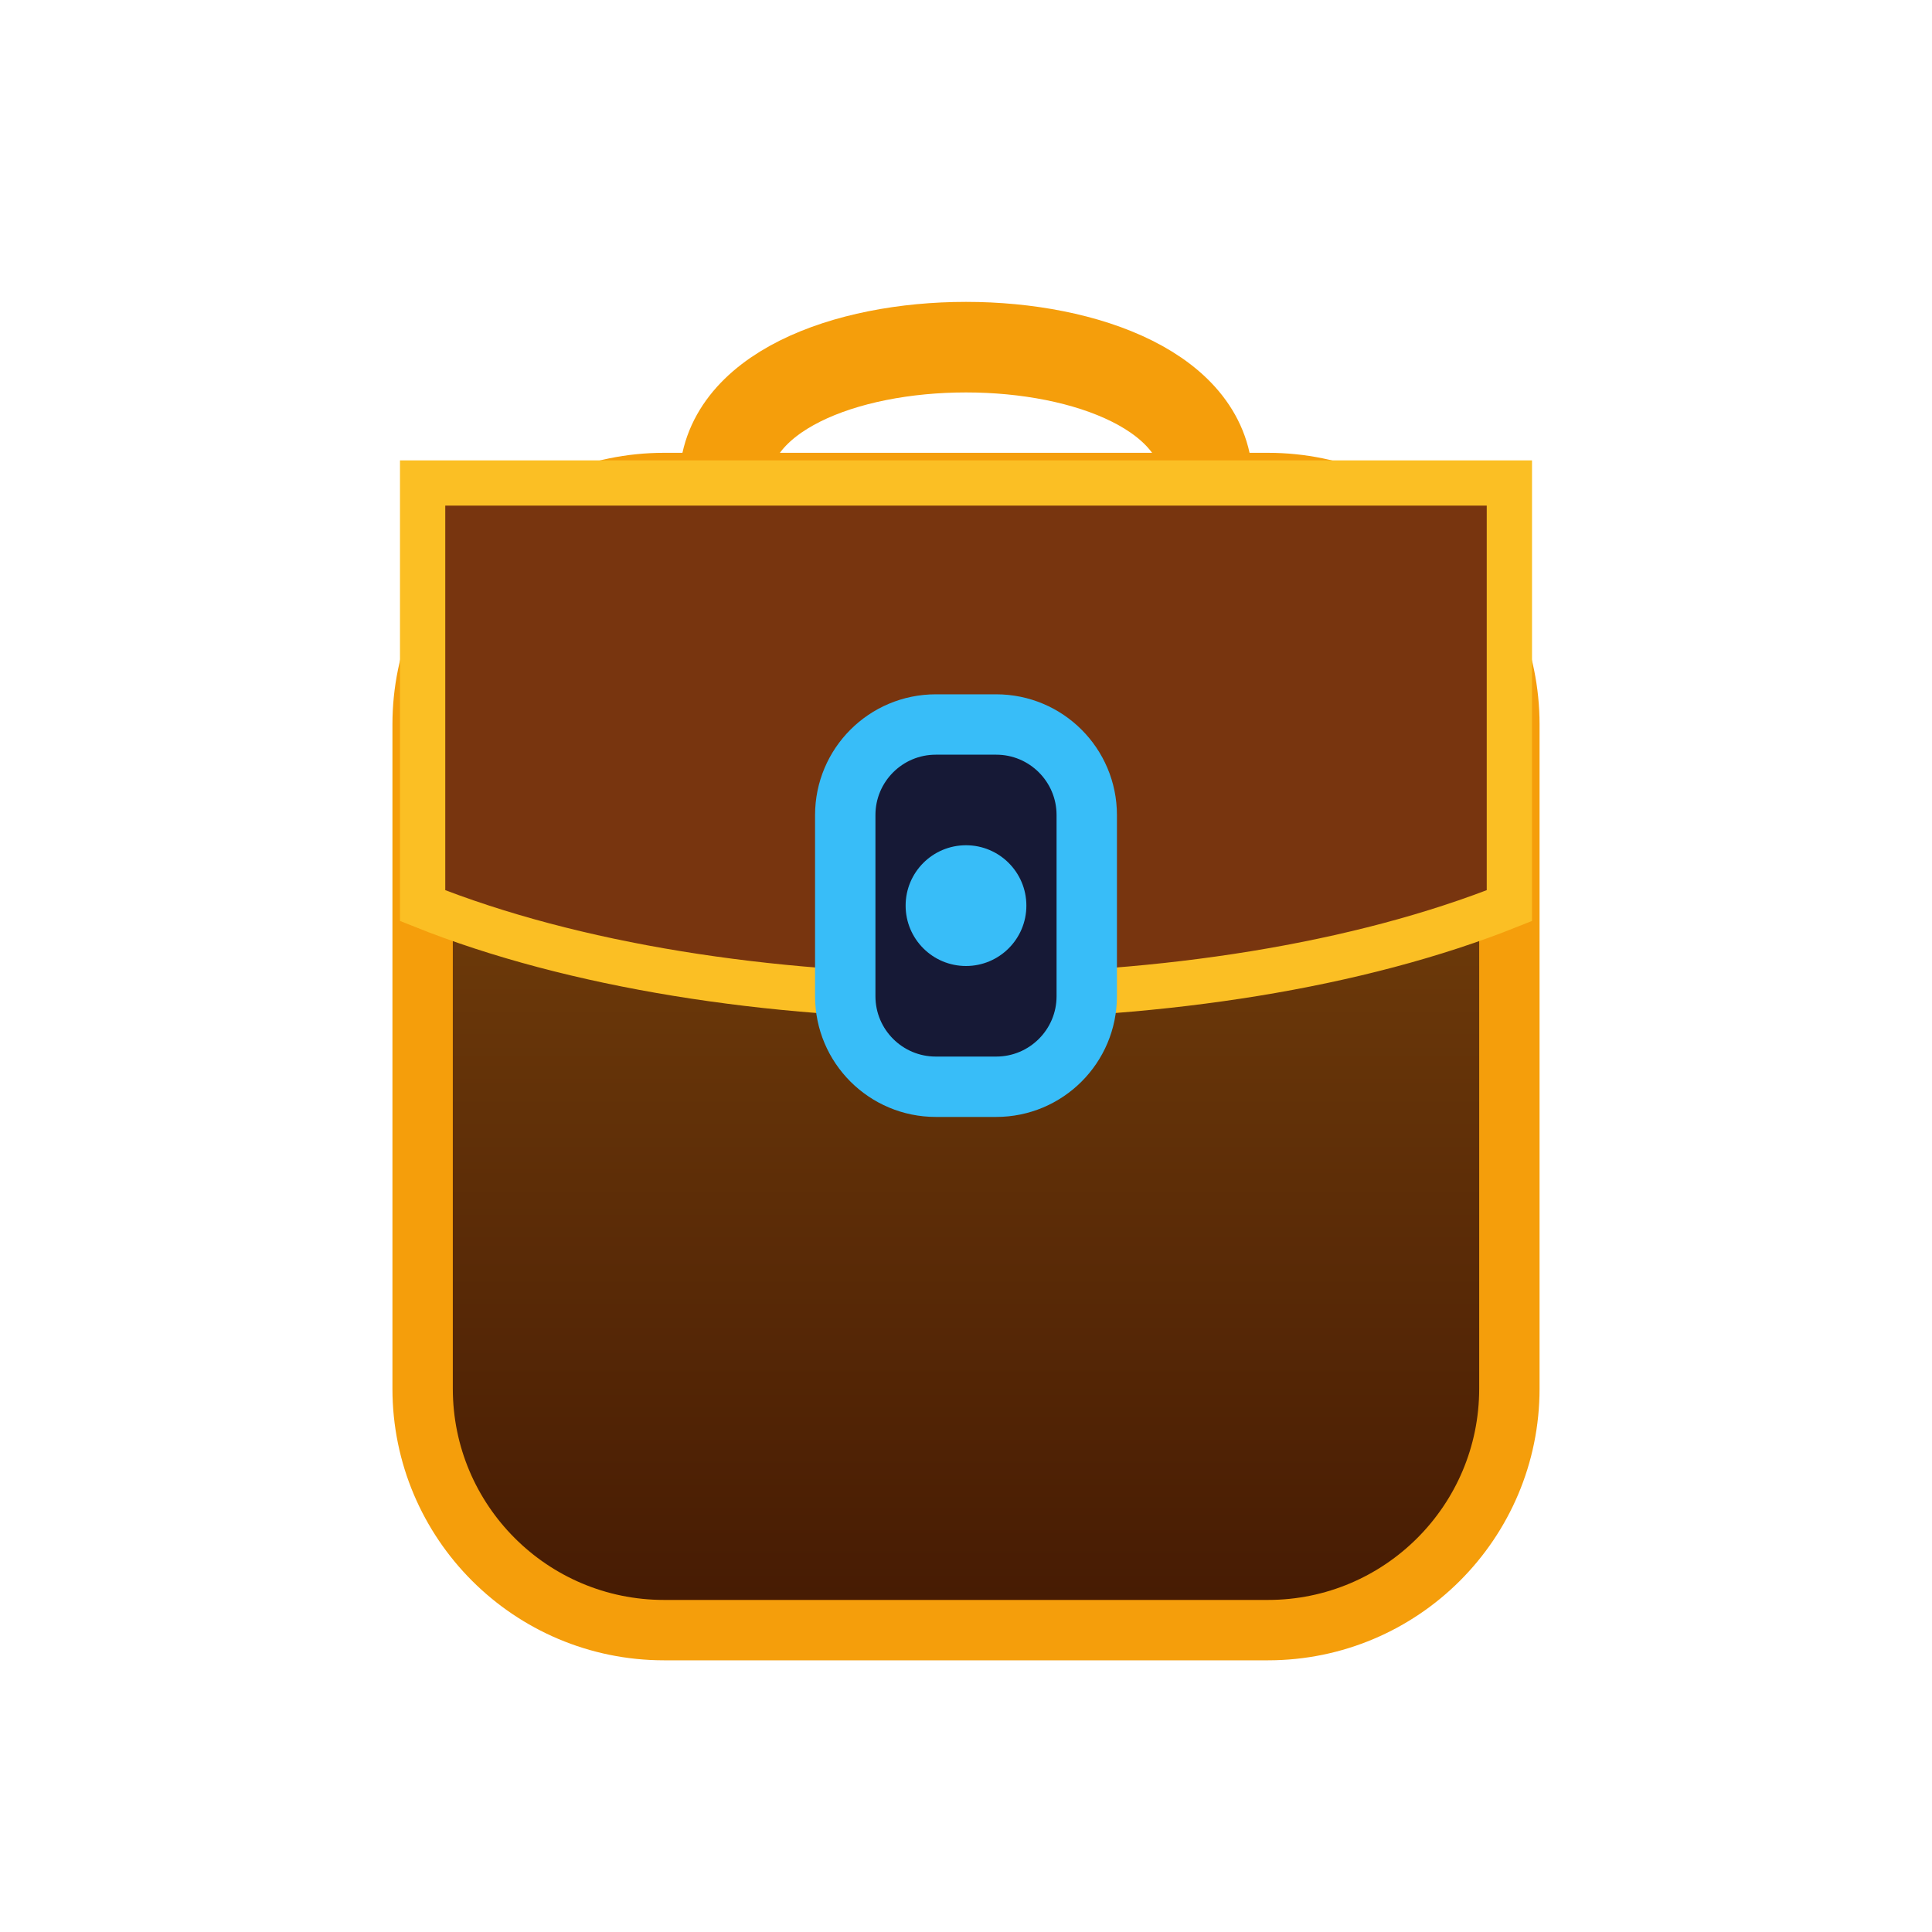
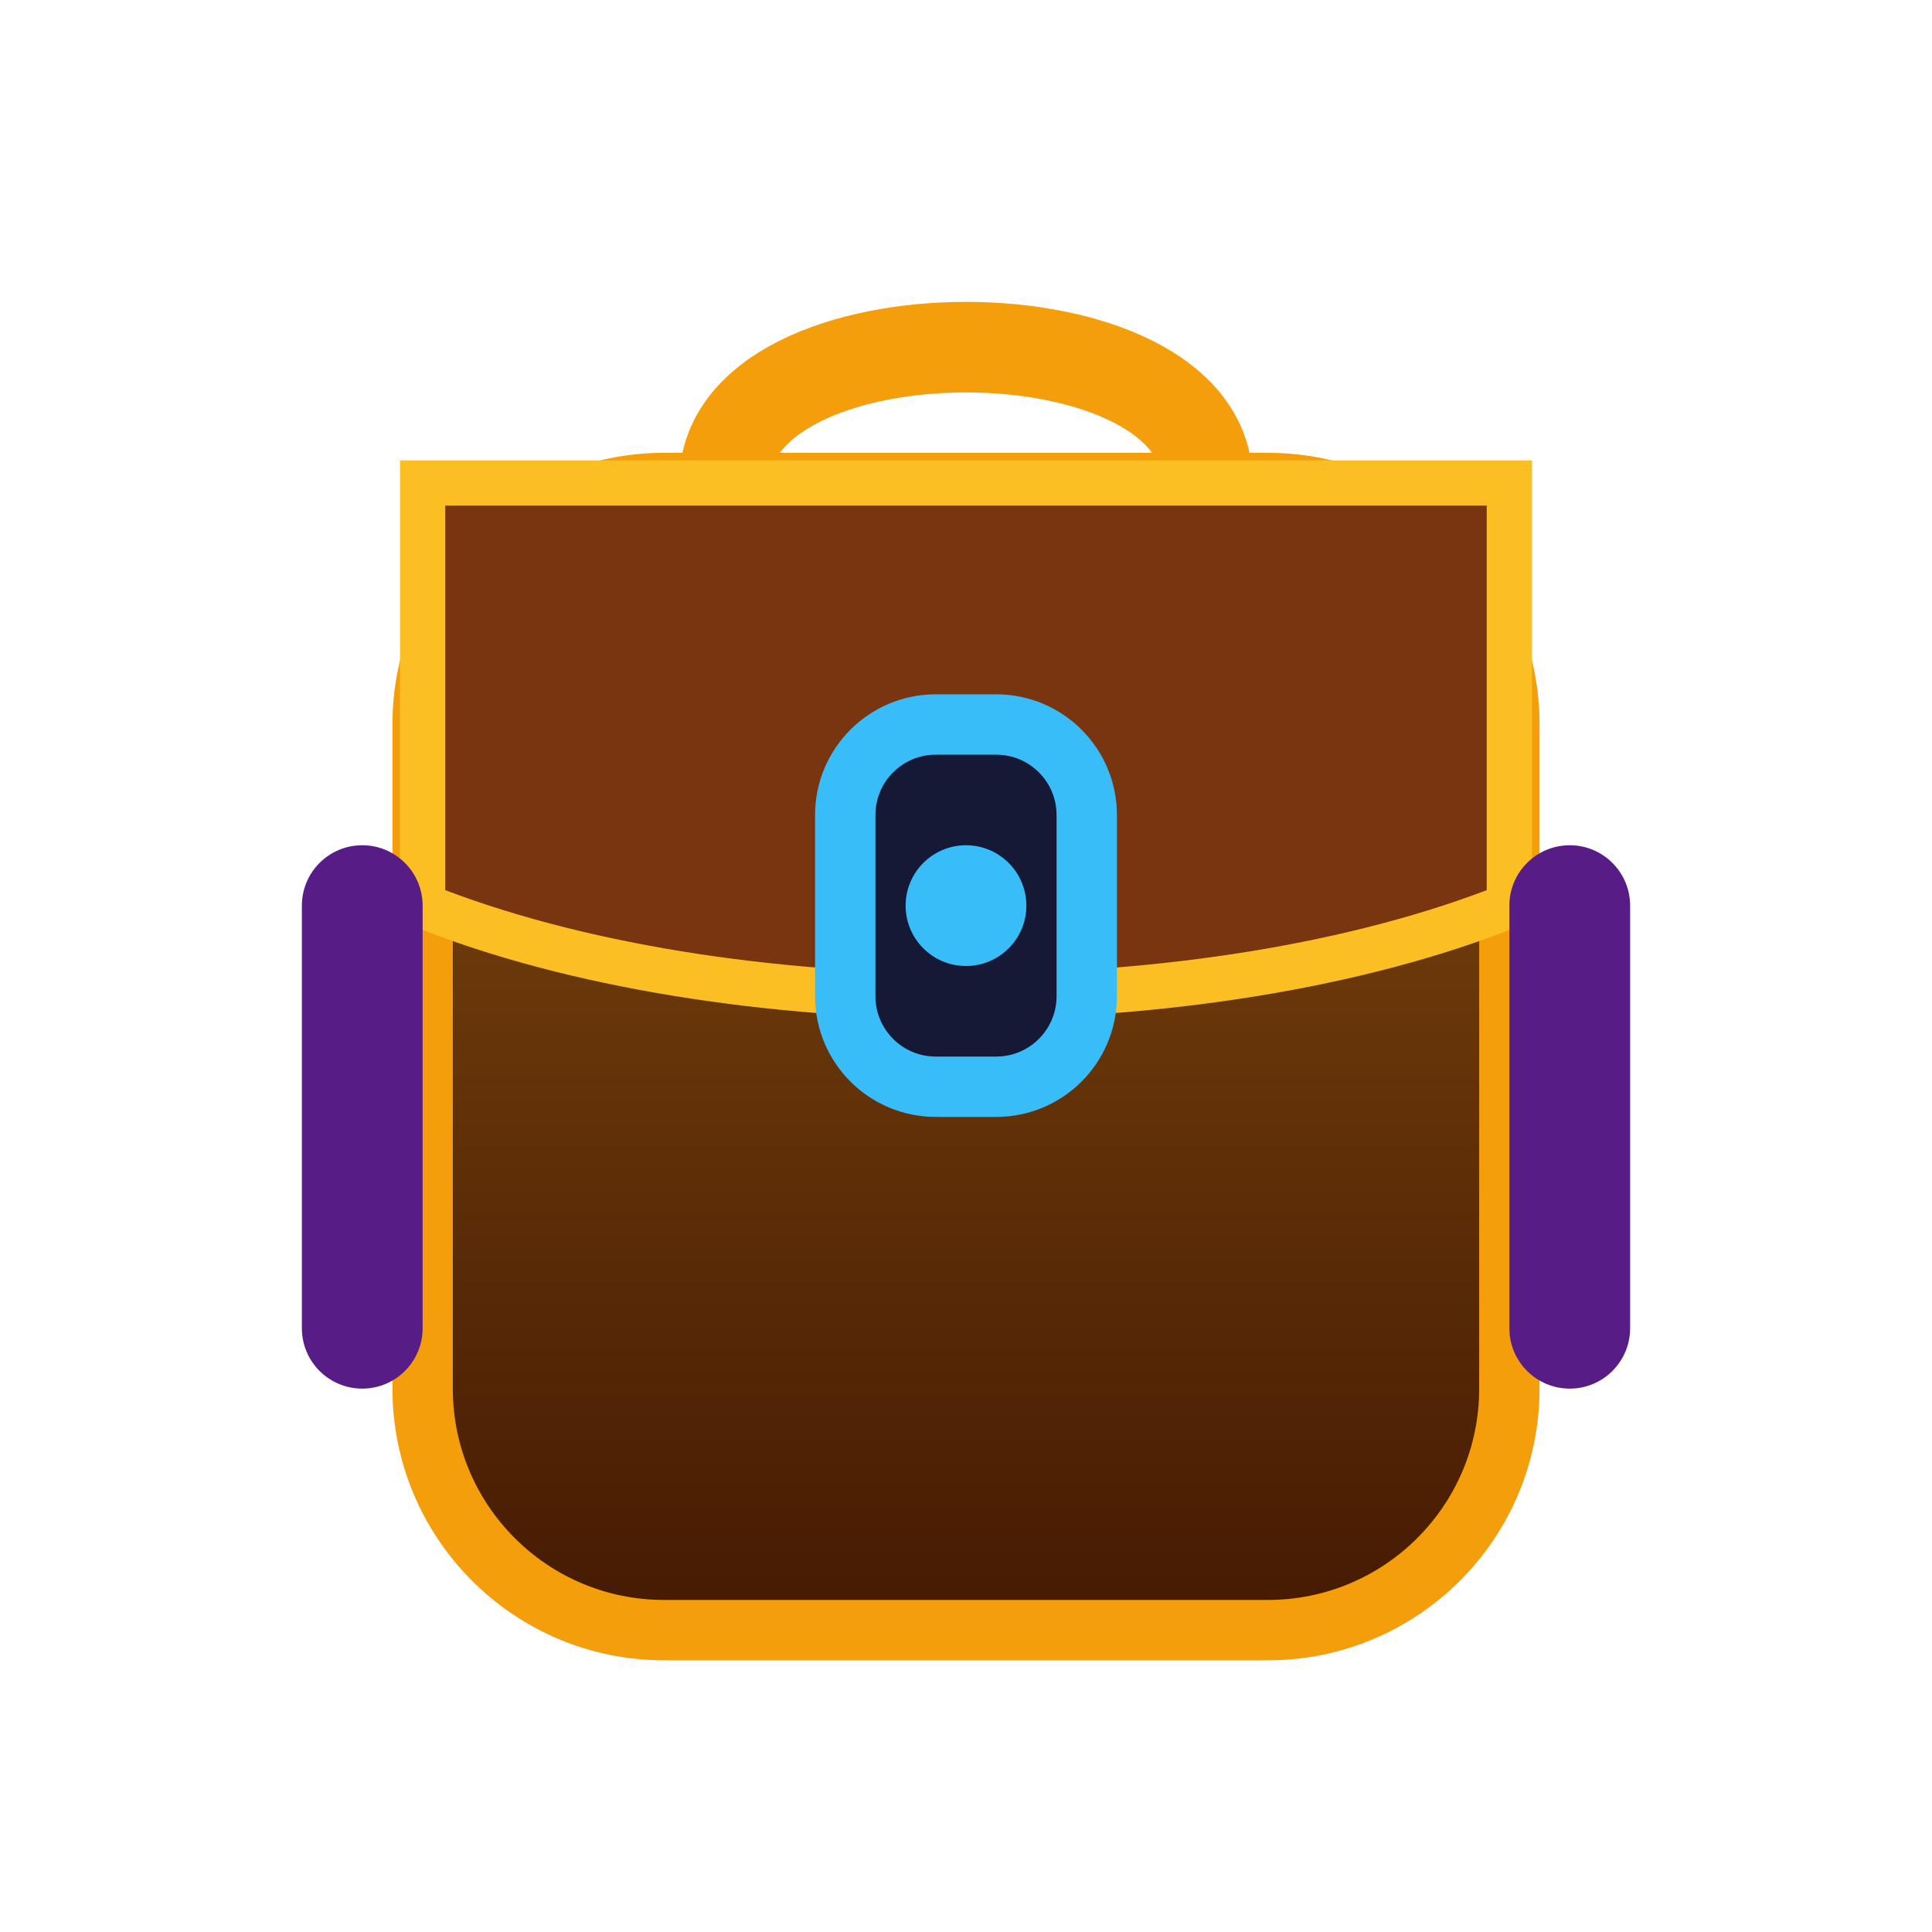
<svg xmlns="http://www.w3.org/2000/svg" viewBox="0 0 64 64" width="64" height="64">
  <defs>
-     <linearGradient id="packLeather2" x1="0%" y1="0%" x2="0%" y2="100%">
+     <linearGradient id="packLeather" x1="0%" y1="0%" x2="0%" y2="100%">
      <stop offset="0%" stop-color="#854D0E" />
      <stop offset="100%" stop-color="#451A03" />
    </linearGradient>
  </defs>
  <path d="M24 16 C24 10 40 10 40 16" fill="none" stroke="#F59E0B" stroke-width="3" stroke-linecap="round" />
-   <rect x="14" y="16" width="36" height="38" rx="8" fill="url(#packLeather2)" stroke="#F59E0B" stroke-width="2" />
+   <rect x="14" y="16" width="36" height="38" rx="8" fill="url(#packLeather)" stroke="#F59E0B" stroke-width="2" />
  <path d="M14 16 h36 v14 C40 34 24 34 14 30 Z" fill="#78350F" stroke="#FBBF24" stroke-width="1.5" />
  <rect x="28" y="24" width="8" height="12" rx="3" fill="#161936" stroke="#38BDF8" stroke-width="2" />
  <circle cx="32" cy="30" r="2" fill="#38BDF8" />
+   <rect x="10" y="28" width="4" height="18" rx="2" fill="#581C87" />
+   <rect x="50" y="28" width="4" height="18" rx="2" fill="#581C87" />
</svg>
